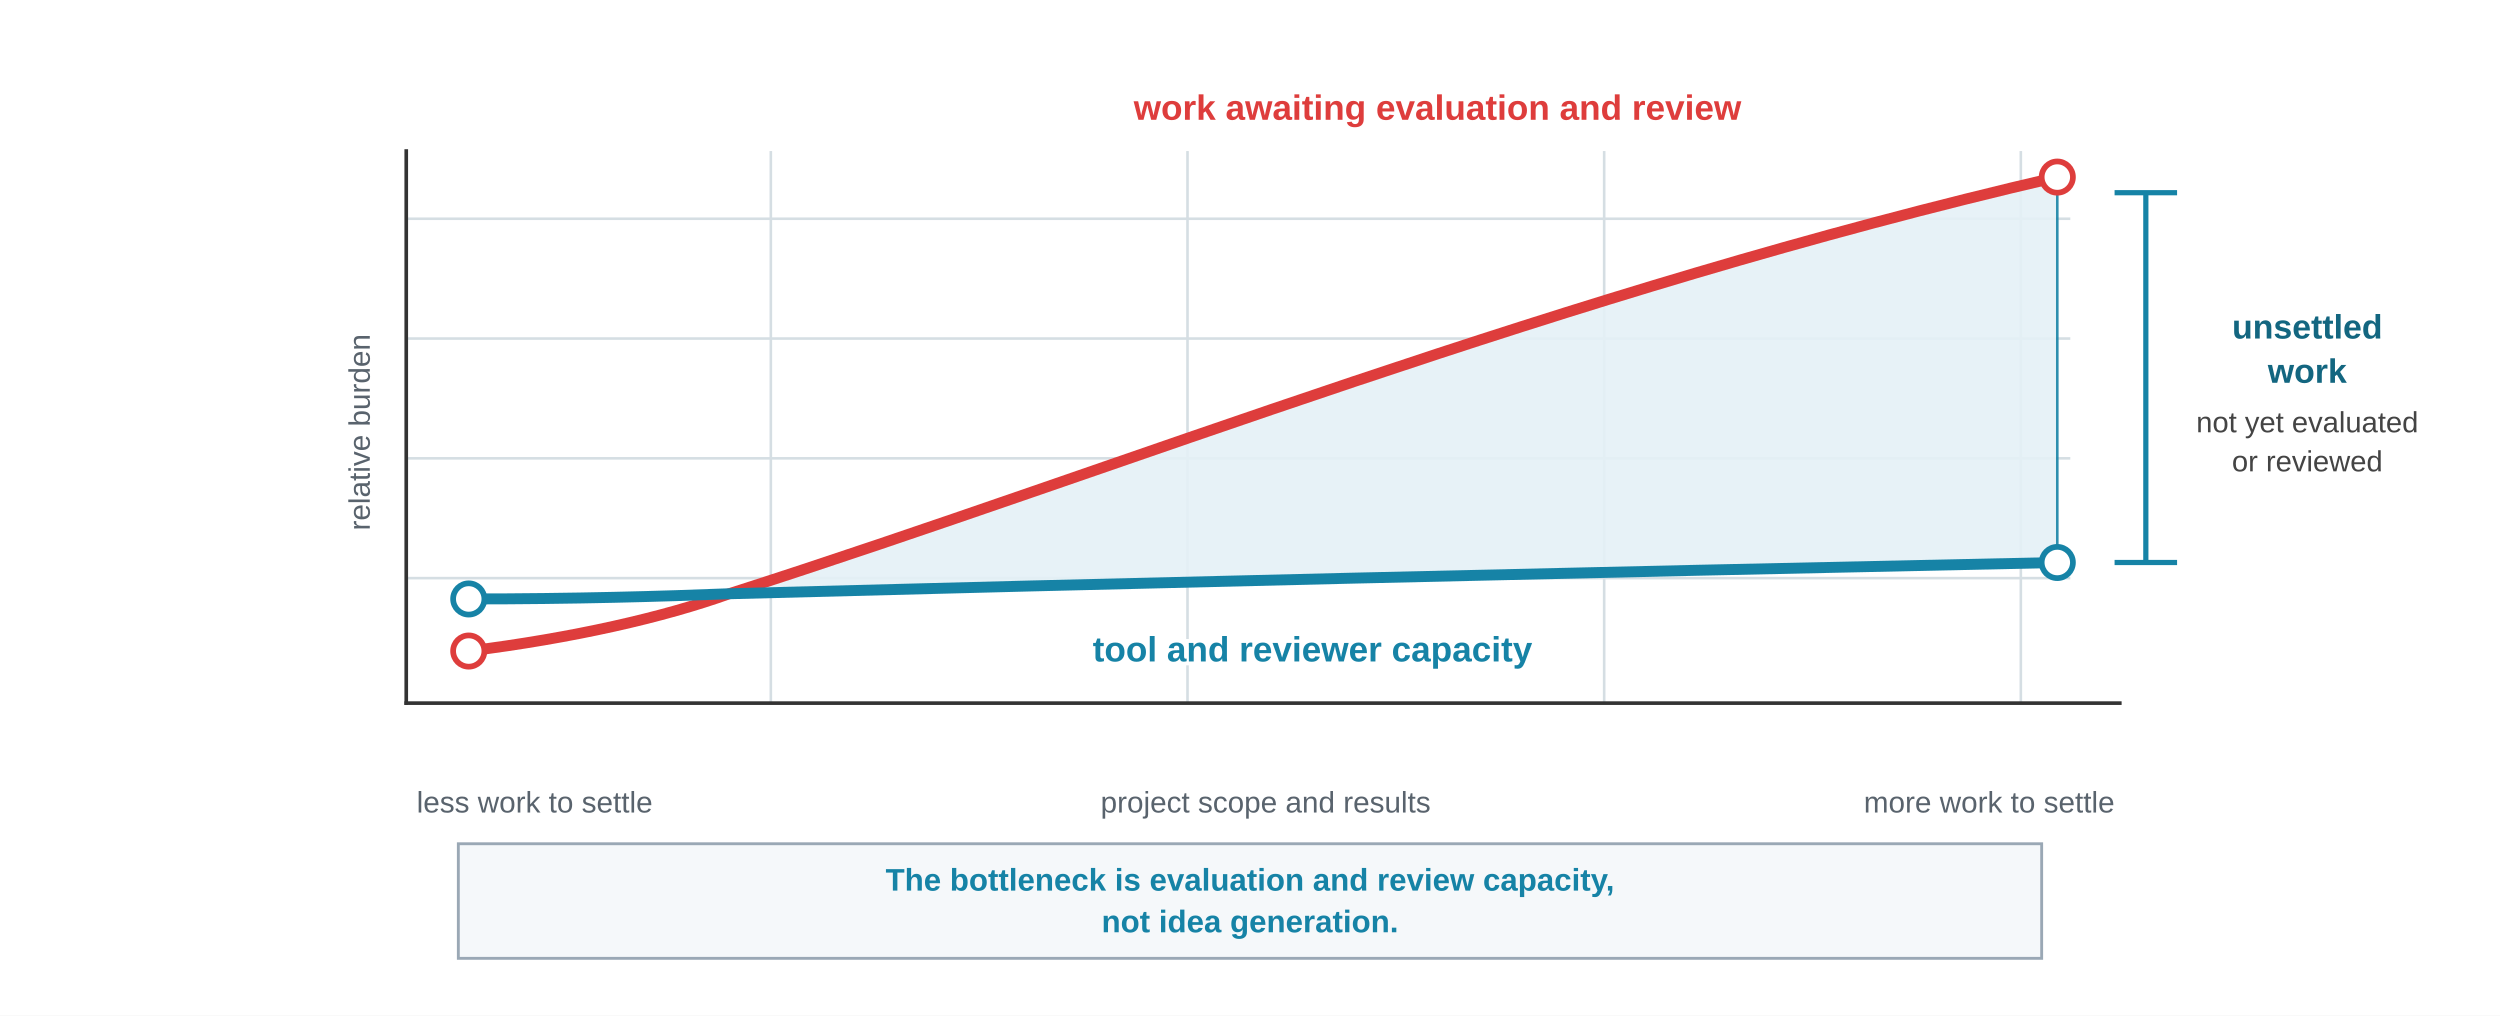
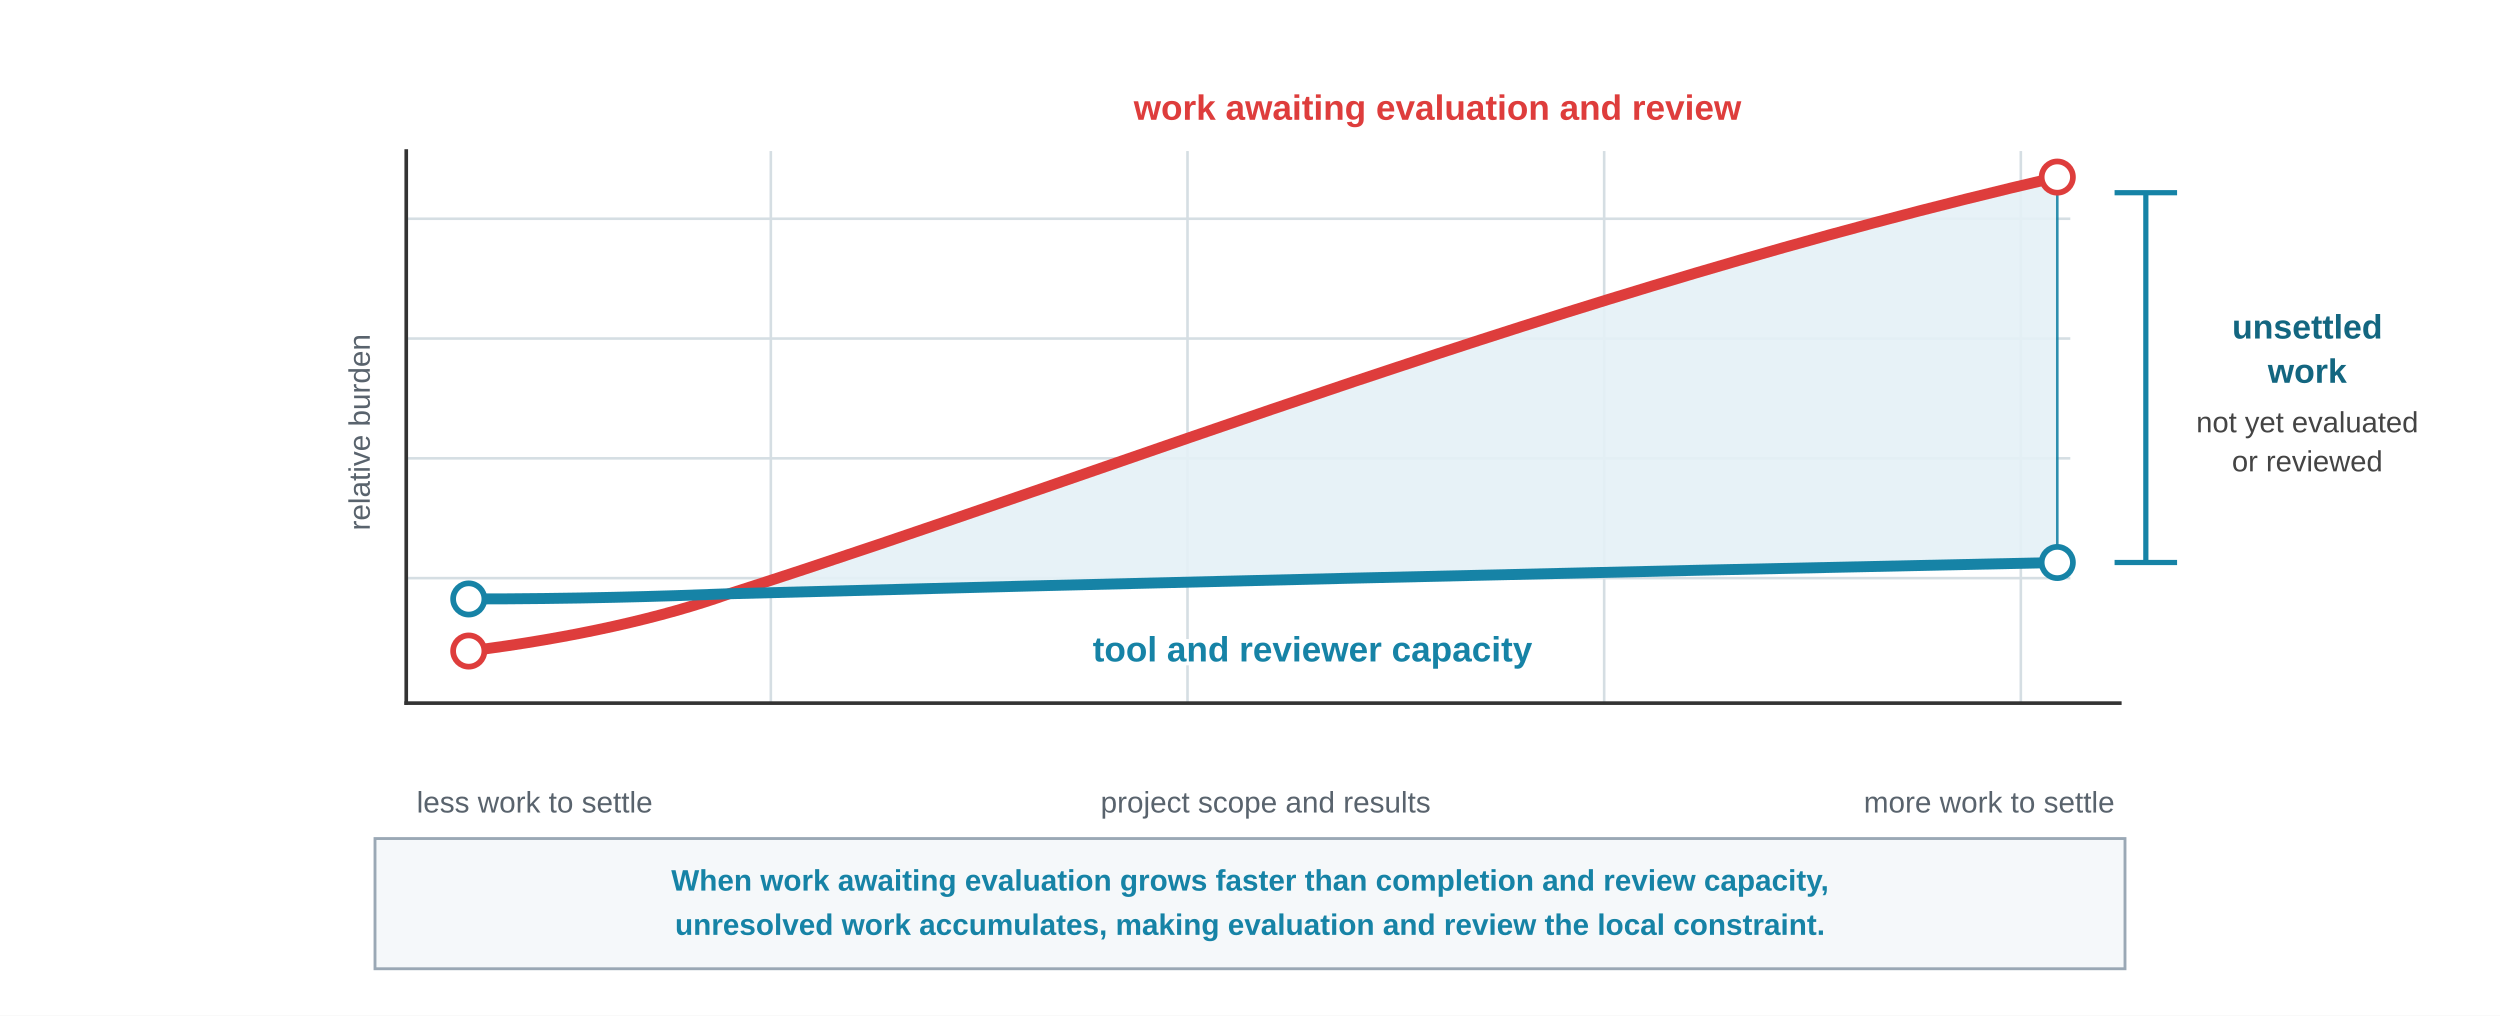
<svg xmlns="http://www.w3.org/2000/svg" viewBox="0 0 960 390" role="img">
  <defs>
    <style>
      .font { font-family: Arial, Helvetica, sans-serif; }
      .axis { stroke: #333333; stroke-width: 1.4; fill: none; stroke-linecap: square; }
      .grid { stroke: #D5DEE3; stroke-width: 1; fill: none; }
      .demand { stroke: #DE3D3C; stroke-width: 4.2; fill: none; stroke-linecap: square; }
      .capacity { stroke: #1683A6; stroke-width: 4.2; fill: none; stroke-linecap: square; }
      .gap { fill: #E4F1F6; stroke: #1683A6; stroke-width: 1; opacity: 0.9; }
      .label { font-size: 13.5px; font-weight: 700; fill: #222222; }
      .tiny { font-size: 11.4px; fill: #59636D; }
      .gap-label { font-size: 13px; font-weight: 700; fill: #136680; }
      .gap-small { font-size: 11.2px; fill: #444444; }
      .red { fill: #DE3D3C; font-weight: 700; stroke: #FFFFFF; stroke-width: 3; paint-order: stroke fill; }
      .blue { fill: #1683A6; font-weight: 700; stroke: #FFFFFF; stroke-width: 3; paint-order: stroke fill; }
      .callout { fill: #F5F8FA; stroke: #9AA8B5; stroke-width: 1.1; }
-       .note { font-size: 12px; font-weight: 700; fill: #1683A6; }
+       .note { font-size: 11.4px; font-weight: 700; fill: #1683A6; }
    </style>
  </defs>
  <rect width="960" height="390" fill="#FFFFFF" />
  <g class="font">
    <g>
      <line class="grid" x1="156" y1="84" x2="795" y2="84" />
      <line class="grid" x1="156" y1="130" x2="795" y2="130" />
      <line class="grid" x1="156" y1="176" x2="795" y2="176" />
      <line class="grid" x1="156" y1="222" x2="795" y2="222" />
      <line class="grid" x1="296" y1="58" x2="296" y2="270" />
      <line class="grid" x1="456" y1="58" x2="456" y2="270" />
      <line class="grid" x1="616" y1="58" x2="616" y2="270" />
      <line class="grid" x1="776" y1="58" x2="776" y2="270" />
    </g>
    <line class="axis" x1="156" y1="270" x2="814" y2="270" />
    <line class="axis" x1="156" y1="58" x2="156" y2="270" />
    <text class="tiny" x="142" y="166" text-anchor="middle" transform="rotate(-90 142 166)">relative burden</text>
    <text class="tiny" x="160" y="312" text-anchor="start">less work to settle</text>
    <text class="tiny" x="486" y="312" text-anchor="middle">project scope and results</text>
    <text class="tiny" x="812" y="312" text-anchor="end">more work to settle</text>
    <path class="gap" d="M 280 228 C 430 180 600 112 790 68 L 790 216 C 600 220 430 224 280 228 Z" />
    <path class="demand" d="M 180 250 C 220 245 255 237 280 228 C 430 180 600 112 790 68" />
    <path class="capacity" d="M 180 230 C 220 230 255 229 280 228 C 430 224 600 220 790 216" />
    <circle cx="180" cy="250" r="6" fill="#FFFFFF" stroke="#DE3D3C" stroke-width="2.2" />
    <circle cx="180" cy="230" r="6" fill="#FFFFFF" stroke="#1683A6" stroke-width="2.2" />
    <circle cx="790" cy="68" r="6" fill="#FFFFFF" stroke="#DE3D3C" stroke-width="2.2" />
    <circle cx="790" cy="216" r="6" fill="#FFFFFF" stroke="#1683A6" stroke-width="2.2" />
    <text class="label red" x="552" y="46" text-anchor="middle">work awaiting evaluation and review</text>
    <text class="label blue" x="504" y="254" text-anchor="middle">tool and reviewer capacity</text>
    <line x1="824" y1="74" x2="824" y2="216" stroke="#1683A6" stroke-width="2" />
    <line x1="812" y1="74" x2="836" y2="74" stroke="#1683A6" stroke-width="2" />
    <line x1="812" y1="216" x2="836" y2="216" stroke="#1683A6" stroke-width="2" />
    <text class="gap-label" x="886" y="130" text-anchor="middle">unsettled</text>
    <text class="gap-label" x="886" y="147" text-anchor="middle">work</text>
    <text class="gap-small" x="886" y="166" text-anchor="middle">not yet evaluated</text>
    <text class="gap-small" x="886" y="181" text-anchor="middle">or reviewed</text>
-     <rect class="callout" x="176" y="324" width="608" height="44" />
-     <text class="note" x="480" y="342" text-anchor="middle">The bottleneck is evaluation and review capacity,</text>
-     <text class="note" x="480" y="358" text-anchor="middle">not idea generation.</text>
+     <rect class="callout" x="144" y="322" width="672" height="50" />
+     <text class="note" x="480" y="342" text-anchor="middle">When work awaiting evaluation grows faster than completion and review capacity,</text>
+     <text class="note" x="480" y="359" text-anchor="middle">unresolved work accumulates, making evaluation and review the local constraint.</text>
  </g>
</svg>
